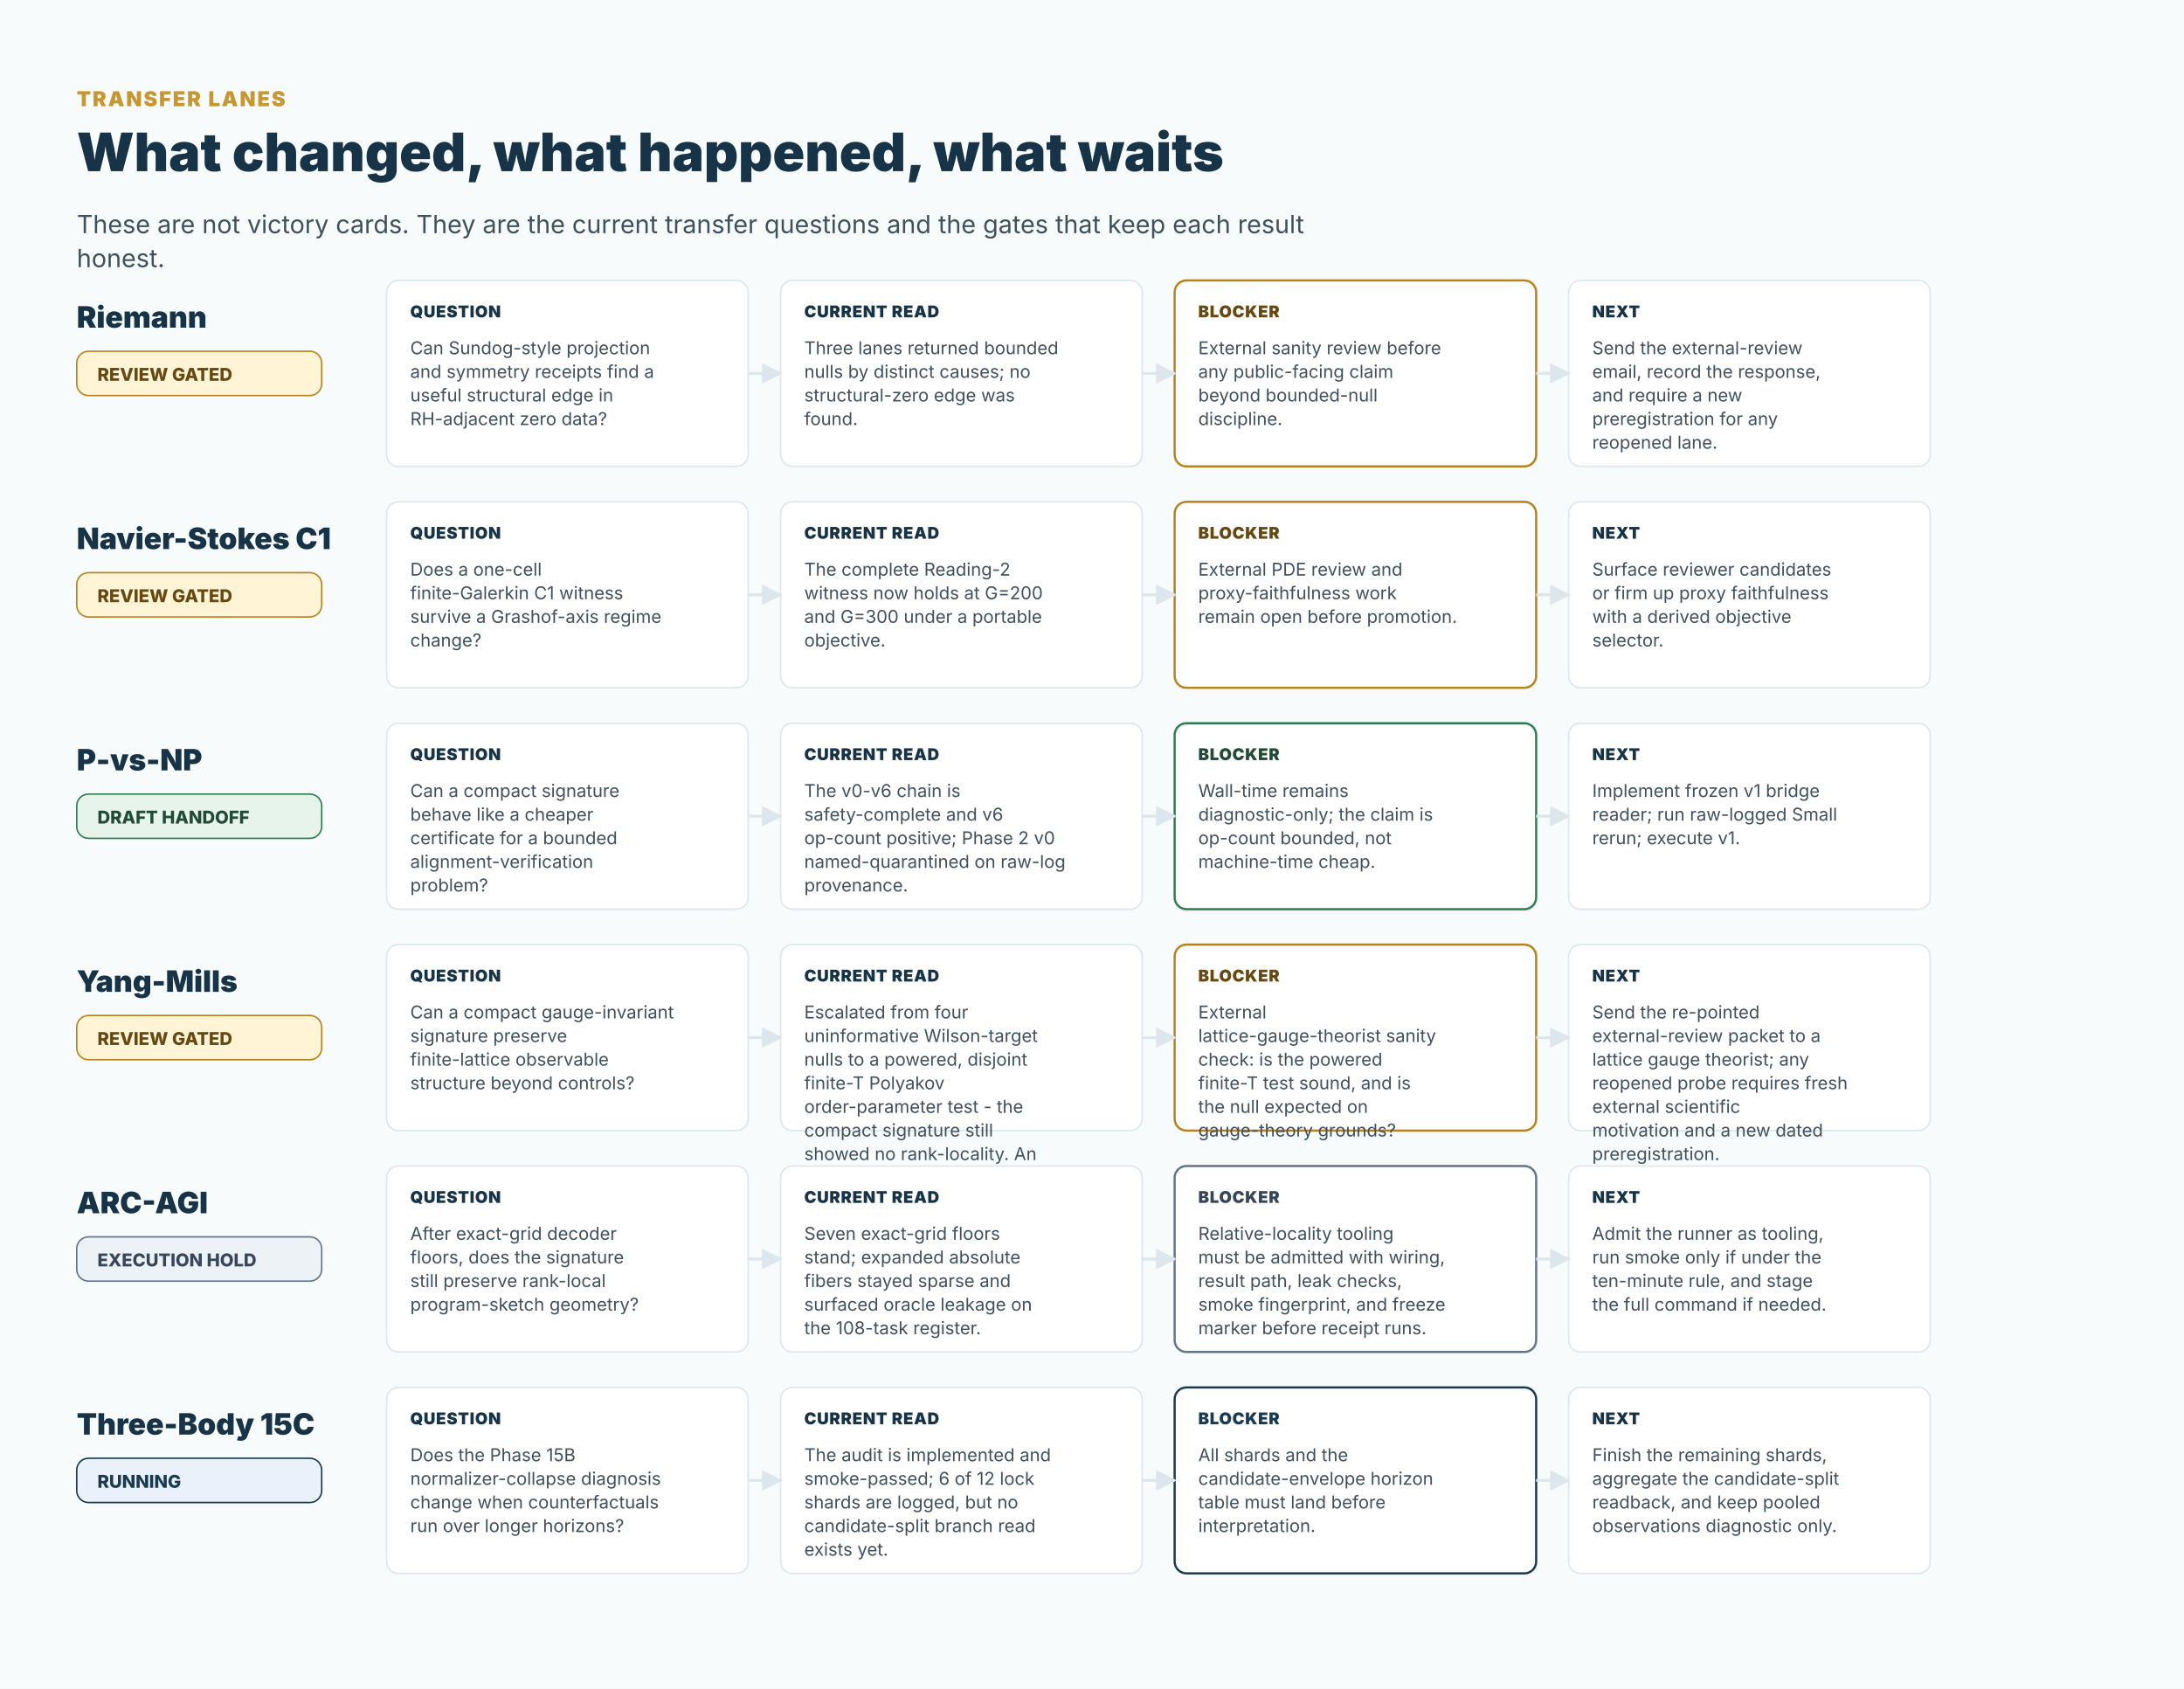
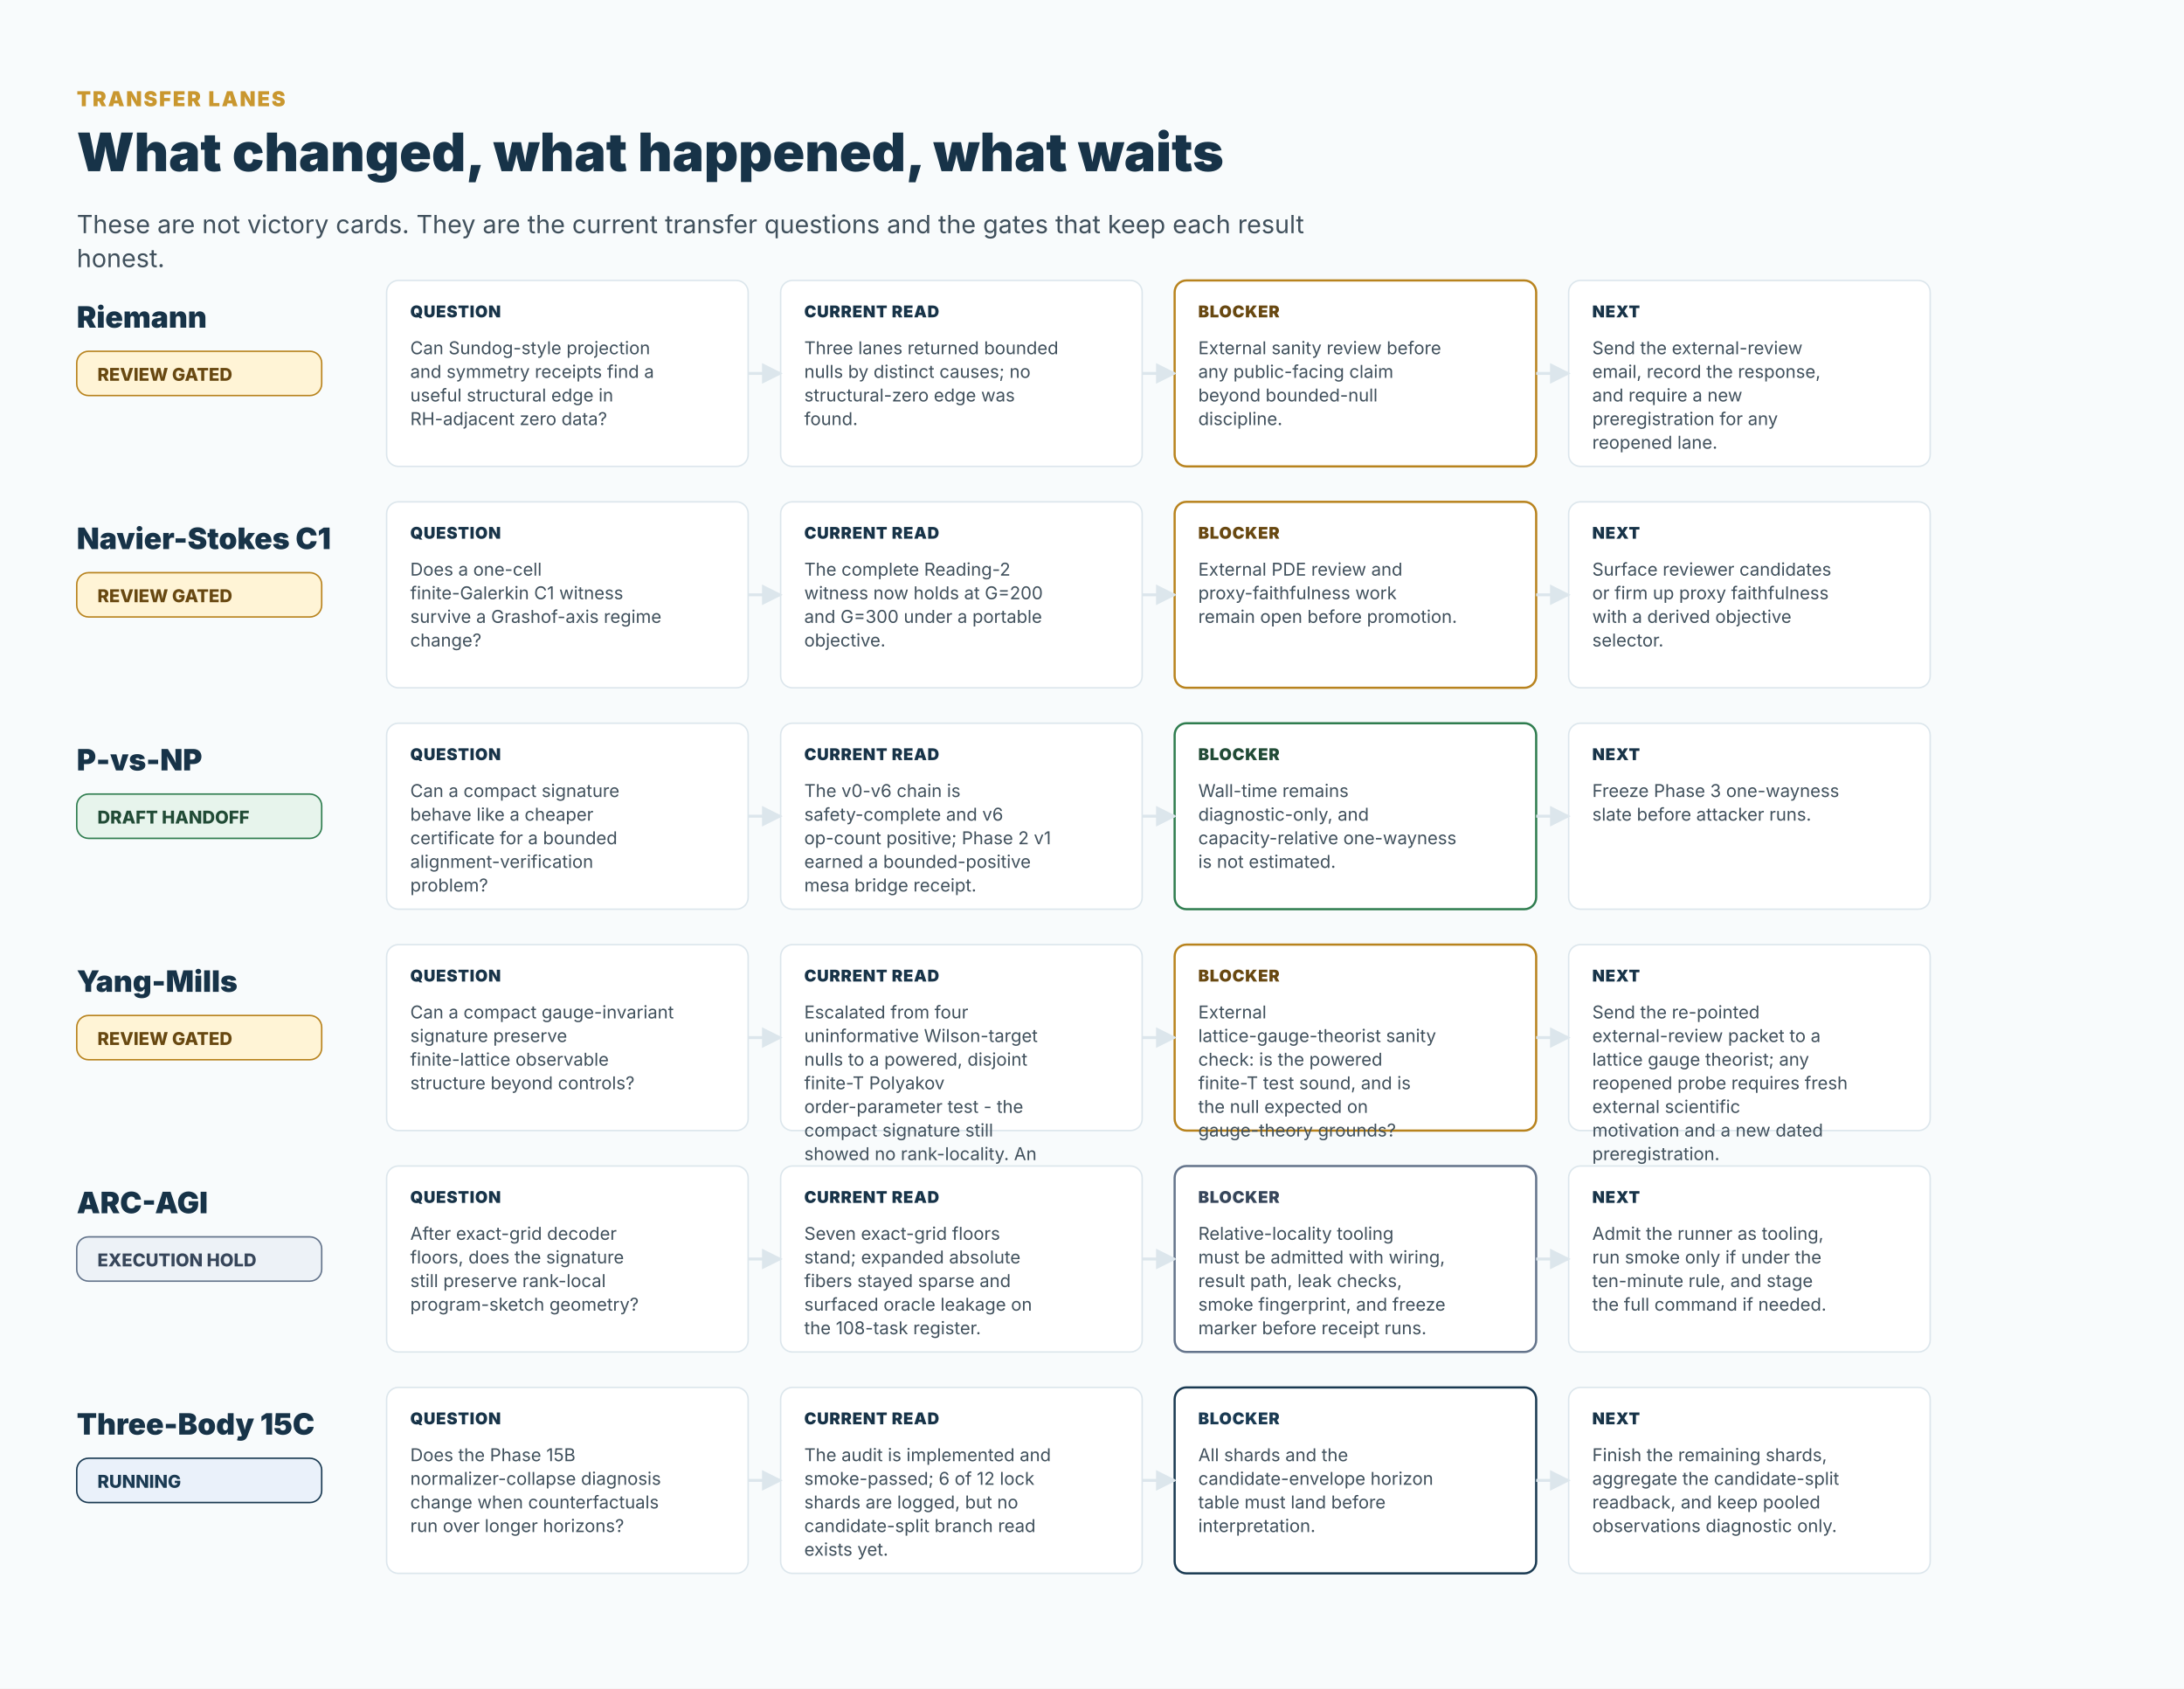
<svg xmlns="http://www.w3.org/2000/svg" viewBox="0 0 1480 1144" width="1480" height="1144" role="img" aria-labelledby="title desc">
  <rect width="1480" height="1144" fill="#F8FBFC" />
  <defs>
    <marker id="arrow" viewBox="0 0 10 10" refX="9" refY="5" markerWidth="7" markerHeight="7" orient="auto-start-reverse">
      <path d="M0,0 L10,5 L0,10 z" fill="#DCE6EC" stroke="none" />
    </marker>
  </defs>
  <text x="52" y="72" fill="#C9972F" font-family="system-ui, -apple-system, BlinkMacSystemFont, 'Segoe UI', sans-serif" font-size="14" font-weight="850" letter-spacing="0.08em">TRANSFER LANES</text>
  <text x="52" y="116" fill="#173348" font-family="system-ui, -apple-system, BlinkMacSystemFont, 'Segoe UI', sans-serif" font-size="36" font-weight="850" text-anchor="start" letter-spacing="0">
    <tspan x="52" dy="0">What changed, what happened, what waits</tspan>
  </text>
  <text x="52" y="158" fill="#40505C" font-family="system-ui, -apple-system, BlinkMacSystemFont, 'Segoe UI', sans-serif" font-size="17" font-weight="400" text-anchor="start" letter-spacing="0">
    <tspan x="52" dy="0">These are not victory cards. They are the current transfer questions and the gates that keep each result</tspan>
    <tspan x="52" dy="23">honest.</tspan>
  </text>
  <g data-project="riemann">
    <text x="52" y="222" fill="#173348" font-family="system-ui, -apple-system, BlinkMacSystemFont, 'Segoe UI', sans-serif" font-size="20" font-weight="850" letter-spacing="0">Riemann</text>
    <g>
      <rect x="52" y="238" width="166" height="30" rx="8" fill="#FFF4D6" stroke="#B8831E" stroke-width="1" />
      <text x="66" y="258" fill="#684811" font-family="system-ui, -apple-system, BlinkMacSystemFont, 'Segoe UI', sans-serif" font-size="12" font-weight="800" letter-spacing="0">REVIEW GATED</text>
    </g>
    <g>
      <rect x="262" y="190" width="245" height="126" rx="8" fill="#FFFFFF" stroke="#DCE6EC" stroke-width="1" />
      <text x="278" y="215" fill="#173348" font-family="system-ui, -apple-system, BlinkMacSystemFont, 'Segoe UI', sans-serif" font-size="11" font-weight="850" letter-spacing="0.04em">QUESTION</text>
      <text x="278" y="240" fill="#40505C" font-family="system-ui, -apple-system, BlinkMacSystemFont, 'Segoe UI', sans-serif" font-size="12" font-weight="400" text-anchor="start" letter-spacing="0">
        <tspan x="278" dy="0">Can Sundog-style projection</tspan>
        <tspan x="278" dy="16">and symmetry receipts find a</tspan>
        <tspan x="278" dy="16">useful structural edge in</tspan>
        <tspan x="278" dy="16">RH-adjacent zero data?</tspan>
      </text>
    </g>
    <g>
      <rect x="529" y="190" width="245" height="126" rx="8" fill="#FFFFFF" stroke="#DCE6EC" stroke-width="1" />
      <text x="545" y="215" fill="#173348" font-family="system-ui, -apple-system, BlinkMacSystemFont, 'Segoe UI', sans-serif" font-size="11" font-weight="850" letter-spacing="0.04em">CURRENT READ</text>
      <text x="545" y="240" fill="#40505C" font-family="system-ui, -apple-system, BlinkMacSystemFont, 'Segoe UI', sans-serif" font-size="12" font-weight="400" text-anchor="start" letter-spacing="0">
        <tspan x="545" dy="0">Three lanes returned bounded</tspan>
        <tspan x="545" dy="16">nulls by distinct causes; no</tspan>
        <tspan x="545" dy="16">structural-zero edge was</tspan>
        <tspan x="545" dy="16">found.</tspan>
      </text>
    </g>
    <g>
      <rect x="796" y="190" width="245" height="126" rx="8" fill="#FFFFFF" stroke="#B8831E" stroke-width="1.5" />
      <text x="812" y="215" fill="#684811" font-family="system-ui, -apple-system, BlinkMacSystemFont, 'Segoe UI', sans-serif" font-size="11" font-weight="850" letter-spacing="0.04em">BLOCKER</text>
      <text x="812" y="240" fill="#40505C" font-family="system-ui, -apple-system, BlinkMacSystemFont, 'Segoe UI', sans-serif" font-size="12" font-weight="400" text-anchor="start" letter-spacing="0">
        <tspan x="812" dy="0">External sanity review before</tspan>
        <tspan x="812" dy="16">any public-facing claim</tspan>
        <tspan x="812" dy="16">beyond bounded-null</tspan>
        <tspan x="812" dy="16">discipline.</tspan>
      </text>
    </g>
    <g>
      <rect x="1063" y="190" width="245" height="126" rx="8" fill="#FFFFFF" stroke="#DCE6EC" stroke-width="1" />
      <text x="1079" y="215" fill="#173348" font-family="system-ui, -apple-system, BlinkMacSystemFont, 'Segoe UI', sans-serif" font-size="11" font-weight="850" letter-spacing="0.04em">NEXT</text>
      <text x="1079" y="240" fill="#40505C" font-family="system-ui, -apple-system, BlinkMacSystemFont, 'Segoe UI', sans-serif" font-size="12" font-weight="400" text-anchor="start" letter-spacing="0">
        <tspan x="1079" dy="0">Send the external-review</tspan>
        <tspan x="1079" dy="16">email, record the response,</tspan>
        <tspan x="1079" dy="16">and require a new</tspan>
        <tspan x="1079" dy="16">preregistration for any</tspan>
        <tspan x="1079" dy="16">reopened lane.</tspan>
      </text>
    </g>
    <line x1="507" y1="253" x2="529" y2="253" stroke="#DCE6EC" stroke-width="2" marker-end="url(#arrow)" />
    <line x1="774" y1="253" x2="796" y2="253" stroke="#DCE6EC" stroke-width="2" marker-end="url(#arrow)" />
    <line x1="1041" y1="253" x2="1063" y2="253" stroke="#DCE6EC" stroke-width="2" marker-end="url(#arrow)" />
  </g>
  <g data-project="navier_stokes_c1">
    <text x="52" y="372" fill="#173348" font-family="system-ui, -apple-system, BlinkMacSystemFont, 'Segoe UI', sans-serif" font-size="20" font-weight="850" letter-spacing="0">Navier-Stokes C1</text>
    <g>
      <rect x="52" y="388" width="166" height="30" rx="8" fill="#FFF4D6" stroke="#B8831E" stroke-width="1" />
      <text x="66" y="408" fill="#684811" font-family="system-ui, -apple-system, BlinkMacSystemFont, 'Segoe UI', sans-serif" font-size="12" font-weight="800" letter-spacing="0">REVIEW GATED</text>
    </g>
    <g>
      <rect x="262" y="340" width="245" height="126" rx="8" fill="#FFFFFF" stroke="#DCE6EC" stroke-width="1" />
      <text x="278" y="365" fill="#173348" font-family="system-ui, -apple-system, BlinkMacSystemFont, 'Segoe UI', sans-serif" font-size="11" font-weight="850" letter-spacing="0.04em">QUESTION</text>
      <text x="278" y="390" fill="#40505C" font-family="system-ui, -apple-system, BlinkMacSystemFont, 'Segoe UI', sans-serif" font-size="12" font-weight="400" text-anchor="start" letter-spacing="0">
        <tspan x="278" dy="0">Does a one-cell</tspan>
        <tspan x="278" dy="16">finite-Galerkin C1 witness</tspan>
        <tspan x="278" dy="16">survive a Grashof-axis regime</tspan>
        <tspan x="278" dy="16">change?</tspan>
      </text>
    </g>
    <g>
      <rect x="529" y="340" width="245" height="126" rx="8" fill="#FFFFFF" stroke="#DCE6EC" stroke-width="1" />
      <text x="545" y="365" fill="#173348" font-family="system-ui, -apple-system, BlinkMacSystemFont, 'Segoe UI', sans-serif" font-size="11" font-weight="850" letter-spacing="0.04em">CURRENT READ</text>
      <text x="545" y="390" fill="#40505C" font-family="system-ui, -apple-system, BlinkMacSystemFont, 'Segoe UI', sans-serif" font-size="12" font-weight="400" text-anchor="start" letter-spacing="0">
        <tspan x="545" dy="0">The complete Reading-2</tspan>
        <tspan x="545" dy="16">witness now holds at G=200</tspan>
        <tspan x="545" dy="16">and G=300 under a portable</tspan>
        <tspan x="545" dy="16">objective.</tspan>
      </text>
    </g>
    <g>
      <rect x="796" y="340" width="245" height="126" rx="8" fill="#FFFFFF" stroke="#B8831E" stroke-width="1.5" />
      <text x="812" y="365" fill="#684811" font-family="system-ui, -apple-system, BlinkMacSystemFont, 'Segoe UI', sans-serif" font-size="11" font-weight="850" letter-spacing="0.04em">BLOCKER</text>
      <text x="812" y="390" fill="#40505C" font-family="system-ui, -apple-system, BlinkMacSystemFont, 'Segoe UI', sans-serif" font-size="12" font-weight="400" text-anchor="start" letter-spacing="0">
        <tspan x="812" dy="0">External PDE review and</tspan>
        <tspan x="812" dy="16">proxy-faithfulness work</tspan>
        <tspan x="812" dy="16">remain open before promotion.</tspan>
      </text>
    </g>
    <g>
      <rect x="1063" y="340" width="245" height="126" rx="8" fill="#FFFFFF" stroke="#DCE6EC" stroke-width="1" />
      <text x="1079" y="365" fill="#173348" font-family="system-ui, -apple-system, BlinkMacSystemFont, 'Segoe UI', sans-serif" font-size="11" font-weight="850" letter-spacing="0.04em">NEXT</text>
      <text x="1079" y="390" fill="#40505C" font-family="system-ui, -apple-system, BlinkMacSystemFont, 'Segoe UI', sans-serif" font-size="12" font-weight="400" text-anchor="start" letter-spacing="0">
        <tspan x="1079" dy="0">Surface reviewer candidates</tspan>
        <tspan x="1079" dy="16">or firm up proxy faithfulness</tspan>
        <tspan x="1079" dy="16">with a derived objective</tspan>
        <tspan x="1079" dy="16">selector.</tspan>
      </text>
    </g>
    <line x1="507" y1="403" x2="529" y2="403" stroke="#DCE6EC" stroke-width="2" marker-end="url(#arrow)" />
    <line x1="774" y1="403" x2="796" y2="403" stroke="#DCE6EC" stroke-width="2" marker-end="url(#arrow)" />
    <line x1="1041" y1="403" x2="1063" y2="403" stroke="#DCE6EC" stroke-width="2" marker-end="url(#arrow)" />
  </g>
  <g data-project="pvnp">
    <text x="52" y="522" fill="#173348" font-family="system-ui, -apple-system, BlinkMacSystemFont, 'Segoe UI', sans-serif" font-size="20" font-weight="850" letter-spacing="0">P-vs-NP</text>
    <g>
      <rect x="52" y="538" width="166" height="30" rx="8" fill="#E7F4EC" stroke="#2F7D4F" stroke-width="1" />
      <text x="66" y="558" fill="#214B36" font-family="system-ui, -apple-system, BlinkMacSystemFont, 'Segoe UI', sans-serif" font-size="12" font-weight="800" letter-spacing="0">DRAFT HANDOFF</text>
    </g>
    <g>
      <rect x="262" y="490" width="245" height="126" rx="8" fill="#FFFFFF" stroke="#DCE6EC" stroke-width="1" />
      <text x="278" y="515" fill="#173348" font-family="system-ui, -apple-system, BlinkMacSystemFont, 'Segoe UI', sans-serif" font-size="11" font-weight="850" letter-spacing="0.04em">QUESTION</text>
      <text x="278" y="540" fill="#40505C" font-family="system-ui, -apple-system, BlinkMacSystemFont, 'Segoe UI', sans-serif" font-size="12" font-weight="400" text-anchor="start" letter-spacing="0">
        <tspan x="278" dy="0">Can a compact signature</tspan>
        <tspan x="278" dy="16">behave like a cheaper</tspan>
        <tspan x="278" dy="16">certificate for a bounded</tspan>
        <tspan x="278" dy="16">alignment-verification</tspan>
        <tspan x="278" dy="16">problem?</tspan>
      </text>
    </g>
    <g>
      <rect x="529" y="490" width="245" height="126" rx="8" fill="#FFFFFF" stroke="#DCE6EC" stroke-width="1" />
      <text x="545" y="515" fill="#173348" font-family="system-ui, -apple-system, BlinkMacSystemFont, 'Segoe UI', sans-serif" font-size="11" font-weight="850" letter-spacing="0.04em">CURRENT READ</text>
      <text x="545" y="540" fill="#40505C" font-family="system-ui, -apple-system, BlinkMacSystemFont, 'Segoe UI', sans-serif" font-size="12" font-weight="400" text-anchor="start" letter-spacing="0">
        <tspan x="545" dy="0">The v0-v6 chain is</tspan>
        <tspan x="545" dy="16">safety-complete and v6</tspan>
-         <tspan x="545" dy="16">op-count positive; Phase 2 v0</tspan>
-         <tspan x="545" dy="16">named-quarantined on raw-log</tspan>
-         <tspan x="545" dy="16">provenance.</tspan>
+         <tspan x="545" dy="16">op-count positive; Phase 2 v1</tspan>
+         <tspan x="545" dy="16">earned a bounded-positive</tspan>
+         <tspan x="545" dy="16">mesa bridge receipt.</tspan>
      </text>
    </g>
    <g>
      <rect x="796" y="490" width="245" height="126" rx="8" fill="#FFFFFF" stroke="#2F7D4F" stroke-width="1.5" />
      <text x="812" y="515" fill="#214B36" font-family="system-ui, -apple-system, BlinkMacSystemFont, 'Segoe UI', sans-serif" font-size="11" font-weight="850" letter-spacing="0.04em">BLOCKER</text>
      <text x="812" y="540" fill="#40505C" font-family="system-ui, -apple-system, BlinkMacSystemFont, 'Segoe UI', sans-serif" font-size="12" font-weight="400" text-anchor="start" letter-spacing="0">
        <tspan x="812" dy="0">Wall-time remains</tspan>
-         <tspan x="812" dy="16">diagnostic-only; the claim is</tspan>
-         <tspan x="812" dy="16">op-count bounded, not</tspan>
-         <tspan x="812" dy="16">machine-time cheap.</tspan>
+         <tspan x="812" dy="16">diagnostic-only, and</tspan>
+         <tspan x="812" dy="16">capacity-relative one-wayness</tspan>
+         <tspan x="812" dy="16">is not estimated.</tspan>
      </text>
    </g>
    <g>
      <rect x="1063" y="490" width="245" height="126" rx="8" fill="#FFFFFF" stroke="#DCE6EC" stroke-width="1" />
      <text x="1079" y="515" fill="#173348" font-family="system-ui, -apple-system, BlinkMacSystemFont, 'Segoe UI', sans-serif" font-size="11" font-weight="850" letter-spacing="0.04em">NEXT</text>
      <text x="1079" y="540" fill="#40505C" font-family="system-ui, -apple-system, BlinkMacSystemFont, 'Segoe UI', sans-serif" font-size="12" font-weight="400" text-anchor="start" letter-spacing="0">
-         <tspan x="1079" dy="0">Implement frozen v1 bridge</tspan>
-         <tspan x="1079" dy="16">reader; run raw-logged Small</tspan>
-         <tspan x="1079" dy="16">rerun; execute v1.</tspan>
+         <tspan x="1079" dy="0">Freeze Phase 3 one-wayness</tspan>
+         <tspan x="1079" dy="16">slate before attacker runs.</tspan>
      </text>
    </g>
    <line x1="507" y1="553" x2="529" y2="553" stroke="#DCE6EC" stroke-width="2" marker-end="url(#arrow)" />
    <line x1="774" y1="553" x2="796" y2="553" stroke="#DCE6EC" stroke-width="2" marker-end="url(#arrow)" />
    <line x1="1041" y1="553" x2="1063" y2="553" stroke="#DCE6EC" stroke-width="2" marker-end="url(#arrow)" />
  </g>
  <g data-project="yang_mills">
    <text x="52" y="672" fill="#173348" font-family="system-ui, -apple-system, BlinkMacSystemFont, 'Segoe UI', sans-serif" font-size="20" font-weight="850" letter-spacing="0">Yang-Mills</text>
    <g>
      <rect x="52" y="688" width="166" height="30" rx="8" fill="#FFF4D6" stroke="#B8831E" stroke-width="1" />
      <text x="66" y="708" fill="#684811" font-family="system-ui, -apple-system, BlinkMacSystemFont, 'Segoe UI', sans-serif" font-size="12" font-weight="800" letter-spacing="0">REVIEW GATED</text>
    </g>
    <g>
      <rect x="262" y="640" width="245" height="126" rx="8" fill="#FFFFFF" stroke="#DCE6EC" stroke-width="1" />
      <text x="278" y="665" fill="#173348" font-family="system-ui, -apple-system, BlinkMacSystemFont, 'Segoe UI', sans-serif" font-size="11" font-weight="850" letter-spacing="0.04em">QUESTION</text>
      <text x="278" y="690" fill="#40505C" font-family="system-ui, -apple-system, BlinkMacSystemFont, 'Segoe UI', sans-serif" font-size="12" font-weight="400" text-anchor="start" letter-spacing="0">
        <tspan x="278" dy="0">Can a compact gauge-invariant</tspan>
        <tspan x="278" dy="16">signature preserve</tspan>
        <tspan x="278" dy="16">finite-lattice observable</tspan>
        <tspan x="278" dy="16">structure beyond controls?</tspan>
      </text>
    </g>
    <g>
      <rect x="529" y="640" width="245" height="126" rx="8" fill="#FFFFFF" stroke="#DCE6EC" stroke-width="1" />
      <text x="545" y="665" fill="#173348" font-family="system-ui, -apple-system, BlinkMacSystemFont, 'Segoe UI', sans-serif" font-size="11" font-weight="850" letter-spacing="0.04em">CURRENT READ</text>
      <text x="545" y="690" fill="#40505C" font-family="system-ui, -apple-system, BlinkMacSystemFont, 'Segoe UI', sans-serif" font-size="12" font-weight="400" text-anchor="start" letter-spacing="0">
        <tspan x="545" dy="0">Escalated from four</tspan>
        <tspan x="545" dy="16">uninformative Wilson-target</tspan>
        <tspan x="545" dy="16">nulls to a powered, disjoint</tspan>
        <tspan x="545" dy="16">finite-T Polyakov</tspan>
        <tspan x="545" dy="16">order-parameter test - the</tspan>
        <tspan x="545" dy="16">compact signature still</tspan>
        <tspan x="545" dy="16">showed no rank-locality. An</tspan>
        <tspan x="545" dy="16">informative bounded null.</tspan>
      </text>
    </g>
    <g>
      <rect x="796" y="640" width="245" height="126" rx="8" fill="#FFFFFF" stroke="#B8831E" stroke-width="1.5" />
      <text x="812" y="665" fill="#684811" font-family="system-ui, -apple-system, BlinkMacSystemFont, 'Segoe UI', sans-serif" font-size="11" font-weight="850" letter-spacing="0.04em">BLOCKER</text>
      <text x="812" y="690" fill="#40505C" font-family="system-ui, -apple-system, BlinkMacSystemFont, 'Segoe UI', sans-serif" font-size="12" font-weight="400" text-anchor="start" letter-spacing="0">
        <tspan x="812" dy="0">External</tspan>
        <tspan x="812" dy="16">lattice-gauge-theorist sanity</tspan>
        <tspan x="812" dy="16">check: is the powered</tspan>
        <tspan x="812" dy="16">finite-T test sound, and is</tspan>
        <tspan x="812" dy="16">the null expected on</tspan>
        <tspan x="812" dy="16">gauge-theory grounds?</tspan>
      </text>
    </g>
    <g>
      <rect x="1063" y="640" width="245" height="126" rx="8" fill="#FFFFFF" stroke="#DCE6EC" stroke-width="1" />
      <text x="1079" y="665" fill="#173348" font-family="system-ui, -apple-system, BlinkMacSystemFont, 'Segoe UI', sans-serif" font-size="11" font-weight="850" letter-spacing="0.04em">NEXT</text>
      <text x="1079" y="690" fill="#40505C" font-family="system-ui, -apple-system, BlinkMacSystemFont, 'Segoe UI', sans-serif" font-size="12" font-weight="400" text-anchor="start" letter-spacing="0">
        <tspan x="1079" dy="0">Send the re-pointed</tspan>
        <tspan x="1079" dy="16">external-review packet to a</tspan>
        <tspan x="1079" dy="16">lattice gauge theorist; any</tspan>
        <tspan x="1079" dy="16">reopened probe requires fresh</tspan>
        <tspan x="1079" dy="16">external scientific</tspan>
        <tspan x="1079" dy="16">motivation and a new dated</tspan>
        <tspan x="1079" dy="16">preregistration.</tspan>
      </text>
    </g>
    <line x1="507" y1="703" x2="529" y2="703" stroke="#DCE6EC" stroke-width="2" marker-end="url(#arrow)" />
    <line x1="774" y1="703" x2="796" y2="703" stroke="#DCE6EC" stroke-width="2" marker-end="url(#arrow)" />
    <line x1="1041" y1="703" x2="1063" y2="703" stroke="#DCE6EC" stroke-width="2" marker-end="url(#arrow)" />
  </g>
  <g data-project="arc_agi">
    <text x="52" y="822" fill="#173348" font-family="system-ui, -apple-system, BlinkMacSystemFont, 'Segoe UI', sans-serif" font-size="20" font-weight="850" letter-spacing="0">ARC-AGI</text>
    <g>
      <rect x="52" y="838" width="166" height="30" rx="8" fill="#EDF2F7" stroke="#64748B" stroke-width="1" />
      <text x="66" y="858" fill="#37465A" font-family="system-ui, -apple-system, BlinkMacSystemFont, 'Segoe UI', sans-serif" font-size="12" font-weight="800" letter-spacing="0">EXECUTION HOLD</text>
    </g>
    <g>
      <rect x="262" y="790" width="245" height="126" rx="8" fill="#FFFFFF" stroke="#DCE6EC" stroke-width="1" />
      <text x="278" y="815" fill="#173348" font-family="system-ui, -apple-system, BlinkMacSystemFont, 'Segoe UI', sans-serif" font-size="11" font-weight="850" letter-spacing="0.04em">QUESTION</text>
      <text x="278" y="840" fill="#40505C" font-family="system-ui, -apple-system, BlinkMacSystemFont, 'Segoe UI', sans-serif" font-size="12" font-weight="400" text-anchor="start" letter-spacing="0">
        <tspan x="278" dy="0">After exact-grid decoder</tspan>
        <tspan x="278" dy="16">floors, does the signature</tspan>
        <tspan x="278" dy="16">still preserve rank-local</tspan>
        <tspan x="278" dy="16">program-sketch geometry?</tspan>
      </text>
    </g>
    <g>
      <rect x="529" y="790" width="245" height="126" rx="8" fill="#FFFFFF" stroke="#DCE6EC" stroke-width="1" />
      <text x="545" y="815" fill="#173348" font-family="system-ui, -apple-system, BlinkMacSystemFont, 'Segoe UI', sans-serif" font-size="11" font-weight="850" letter-spacing="0.04em">CURRENT READ</text>
      <text x="545" y="840" fill="#40505C" font-family="system-ui, -apple-system, BlinkMacSystemFont, 'Segoe UI', sans-serif" font-size="12" font-weight="400" text-anchor="start" letter-spacing="0">
        <tspan x="545" dy="0">Seven exact-grid floors</tspan>
        <tspan x="545" dy="16">stand; expanded absolute</tspan>
        <tspan x="545" dy="16">fibers stayed sparse and</tspan>
        <tspan x="545" dy="16">surfaced oracle leakage on</tspan>
        <tspan x="545" dy="16">the 108-task register.</tspan>
      </text>
    </g>
    <g>
      <rect x="796" y="790" width="245" height="126" rx="8" fill="#FFFFFF" stroke="#64748B" stroke-width="1.5" />
      <text x="812" y="815" fill="#37465A" font-family="system-ui, -apple-system, BlinkMacSystemFont, 'Segoe UI', sans-serif" font-size="11" font-weight="850" letter-spacing="0.04em">BLOCKER</text>
      <text x="812" y="840" fill="#40505C" font-family="system-ui, -apple-system, BlinkMacSystemFont, 'Segoe UI', sans-serif" font-size="12" font-weight="400" text-anchor="start" letter-spacing="0">
        <tspan x="812" dy="0">Relative-locality tooling</tspan>
        <tspan x="812" dy="16">must be admitted with wiring,</tspan>
        <tspan x="812" dy="16">result path, leak checks,</tspan>
        <tspan x="812" dy="16">smoke fingerprint, and freeze</tspan>
        <tspan x="812" dy="16">marker before receipt runs.</tspan>
      </text>
    </g>
    <g>
      <rect x="1063" y="790" width="245" height="126" rx="8" fill="#FFFFFF" stroke="#DCE6EC" stroke-width="1" />
      <text x="1079" y="815" fill="#173348" font-family="system-ui, -apple-system, BlinkMacSystemFont, 'Segoe UI', sans-serif" font-size="11" font-weight="850" letter-spacing="0.04em">NEXT</text>
      <text x="1079" y="840" fill="#40505C" font-family="system-ui, -apple-system, BlinkMacSystemFont, 'Segoe UI', sans-serif" font-size="12" font-weight="400" text-anchor="start" letter-spacing="0">
        <tspan x="1079" dy="0">Admit the runner as tooling,</tspan>
        <tspan x="1079" dy="16">run smoke only if under the</tspan>
        <tspan x="1079" dy="16">ten-minute rule, and stage</tspan>
        <tspan x="1079" dy="16">the full command if needed.</tspan>
      </text>
    </g>
    <line x1="507" y1="853" x2="529" y2="853" stroke="#DCE6EC" stroke-width="2" marker-end="url(#arrow)" />
    <line x1="774" y1="853" x2="796" y2="853" stroke="#DCE6EC" stroke-width="2" marker-end="url(#arrow)" />
    <line x1="1041" y1="853" x2="1063" y2="853" stroke="#DCE6EC" stroke-width="2" marker-end="url(#arrow)" />
  </g>
  <g data-project="threebody_15c">
    <text x="52" y="972" fill="#173348" font-family="system-ui, -apple-system, BlinkMacSystemFont, 'Segoe UI', sans-serif" font-size="20" font-weight="850" letter-spacing="0">Three-Body 15C</text>
    <g>
      <rect x="52" y="988" width="166" height="30" rx="8" fill="#EAF1FA" stroke="#1A3A52" stroke-width="1" />
      <text x="66" y="1008" fill="#1A3A52" font-family="system-ui, -apple-system, BlinkMacSystemFont, 'Segoe UI', sans-serif" font-size="12" font-weight="800" letter-spacing="0">RUNNING</text>
    </g>
    <g>
      <rect x="262" y="940" width="245" height="126" rx="8" fill="#FFFFFF" stroke="#DCE6EC" stroke-width="1" />
      <text x="278" y="965" fill="#173348" font-family="system-ui, -apple-system, BlinkMacSystemFont, 'Segoe UI', sans-serif" font-size="11" font-weight="850" letter-spacing="0.04em">QUESTION</text>
      <text x="278" y="990" fill="#40505C" font-family="system-ui, -apple-system, BlinkMacSystemFont, 'Segoe UI', sans-serif" font-size="12" font-weight="400" text-anchor="start" letter-spacing="0">
        <tspan x="278" dy="0">Does the Phase 15B</tspan>
        <tspan x="278" dy="16">normalizer-collapse diagnosis</tspan>
        <tspan x="278" dy="16">change when counterfactuals</tspan>
        <tspan x="278" dy="16">run over longer horizons?</tspan>
      </text>
    </g>
    <g>
      <rect x="529" y="940" width="245" height="126" rx="8" fill="#FFFFFF" stroke="#DCE6EC" stroke-width="1" />
      <text x="545" y="965" fill="#173348" font-family="system-ui, -apple-system, BlinkMacSystemFont, 'Segoe UI', sans-serif" font-size="11" font-weight="850" letter-spacing="0.04em">CURRENT READ</text>
      <text x="545" y="990" fill="#40505C" font-family="system-ui, -apple-system, BlinkMacSystemFont, 'Segoe UI', sans-serif" font-size="12" font-weight="400" text-anchor="start" letter-spacing="0">
        <tspan x="545" dy="0">The audit is implemented and</tspan>
        <tspan x="545" dy="16">smoke-passed; 6 of 12 lock</tspan>
        <tspan x="545" dy="16">shards are logged, but no</tspan>
        <tspan x="545" dy="16">candidate-split branch read</tspan>
        <tspan x="545" dy="16">exists yet.</tspan>
      </text>
    </g>
    <g>
      <rect x="796" y="940" width="245" height="126" rx="8" fill="#FFFFFF" stroke="#1A3A52" stroke-width="1.5" />
      <text x="812" y="965" fill="#1A3A52" font-family="system-ui, -apple-system, BlinkMacSystemFont, 'Segoe UI', sans-serif" font-size="11" font-weight="850" letter-spacing="0.04em">BLOCKER</text>
      <text x="812" y="990" fill="#40505C" font-family="system-ui, -apple-system, BlinkMacSystemFont, 'Segoe UI', sans-serif" font-size="12" font-weight="400" text-anchor="start" letter-spacing="0">
        <tspan x="812" dy="0">All shards and the</tspan>
        <tspan x="812" dy="16">candidate-envelope horizon</tspan>
        <tspan x="812" dy="16">table must land before</tspan>
        <tspan x="812" dy="16">interpretation.</tspan>
      </text>
    </g>
    <g>
      <rect x="1063" y="940" width="245" height="126" rx="8" fill="#FFFFFF" stroke="#DCE6EC" stroke-width="1" />
      <text x="1079" y="965" fill="#173348" font-family="system-ui, -apple-system, BlinkMacSystemFont, 'Segoe UI', sans-serif" font-size="11" font-weight="850" letter-spacing="0.04em">NEXT</text>
      <text x="1079" y="990" fill="#40505C" font-family="system-ui, -apple-system, BlinkMacSystemFont, 'Segoe UI', sans-serif" font-size="12" font-weight="400" text-anchor="start" letter-spacing="0">
        <tspan x="1079" dy="0">Finish the remaining shards,</tspan>
        <tspan x="1079" dy="16">aggregate the candidate-split</tspan>
        <tspan x="1079" dy="16">readback, and keep pooled</tspan>
        <tspan x="1079" dy="16">observations diagnostic only.</tspan>
      </text>
    </g>
    <line x1="507" y1="1003" x2="529" y2="1003" stroke="#DCE6EC" stroke-width="2" marker-end="url(#arrow)" />
    <line x1="774" y1="1003" x2="796" y2="1003" stroke="#DCE6EC" stroke-width="2" marker-end="url(#arrow)" />
    <line x1="1041" y1="1003" x2="1063" y2="1003" stroke="#DCE6EC" stroke-width="2" marker-end="url(#arrow)" />
  </g>
</svg>
